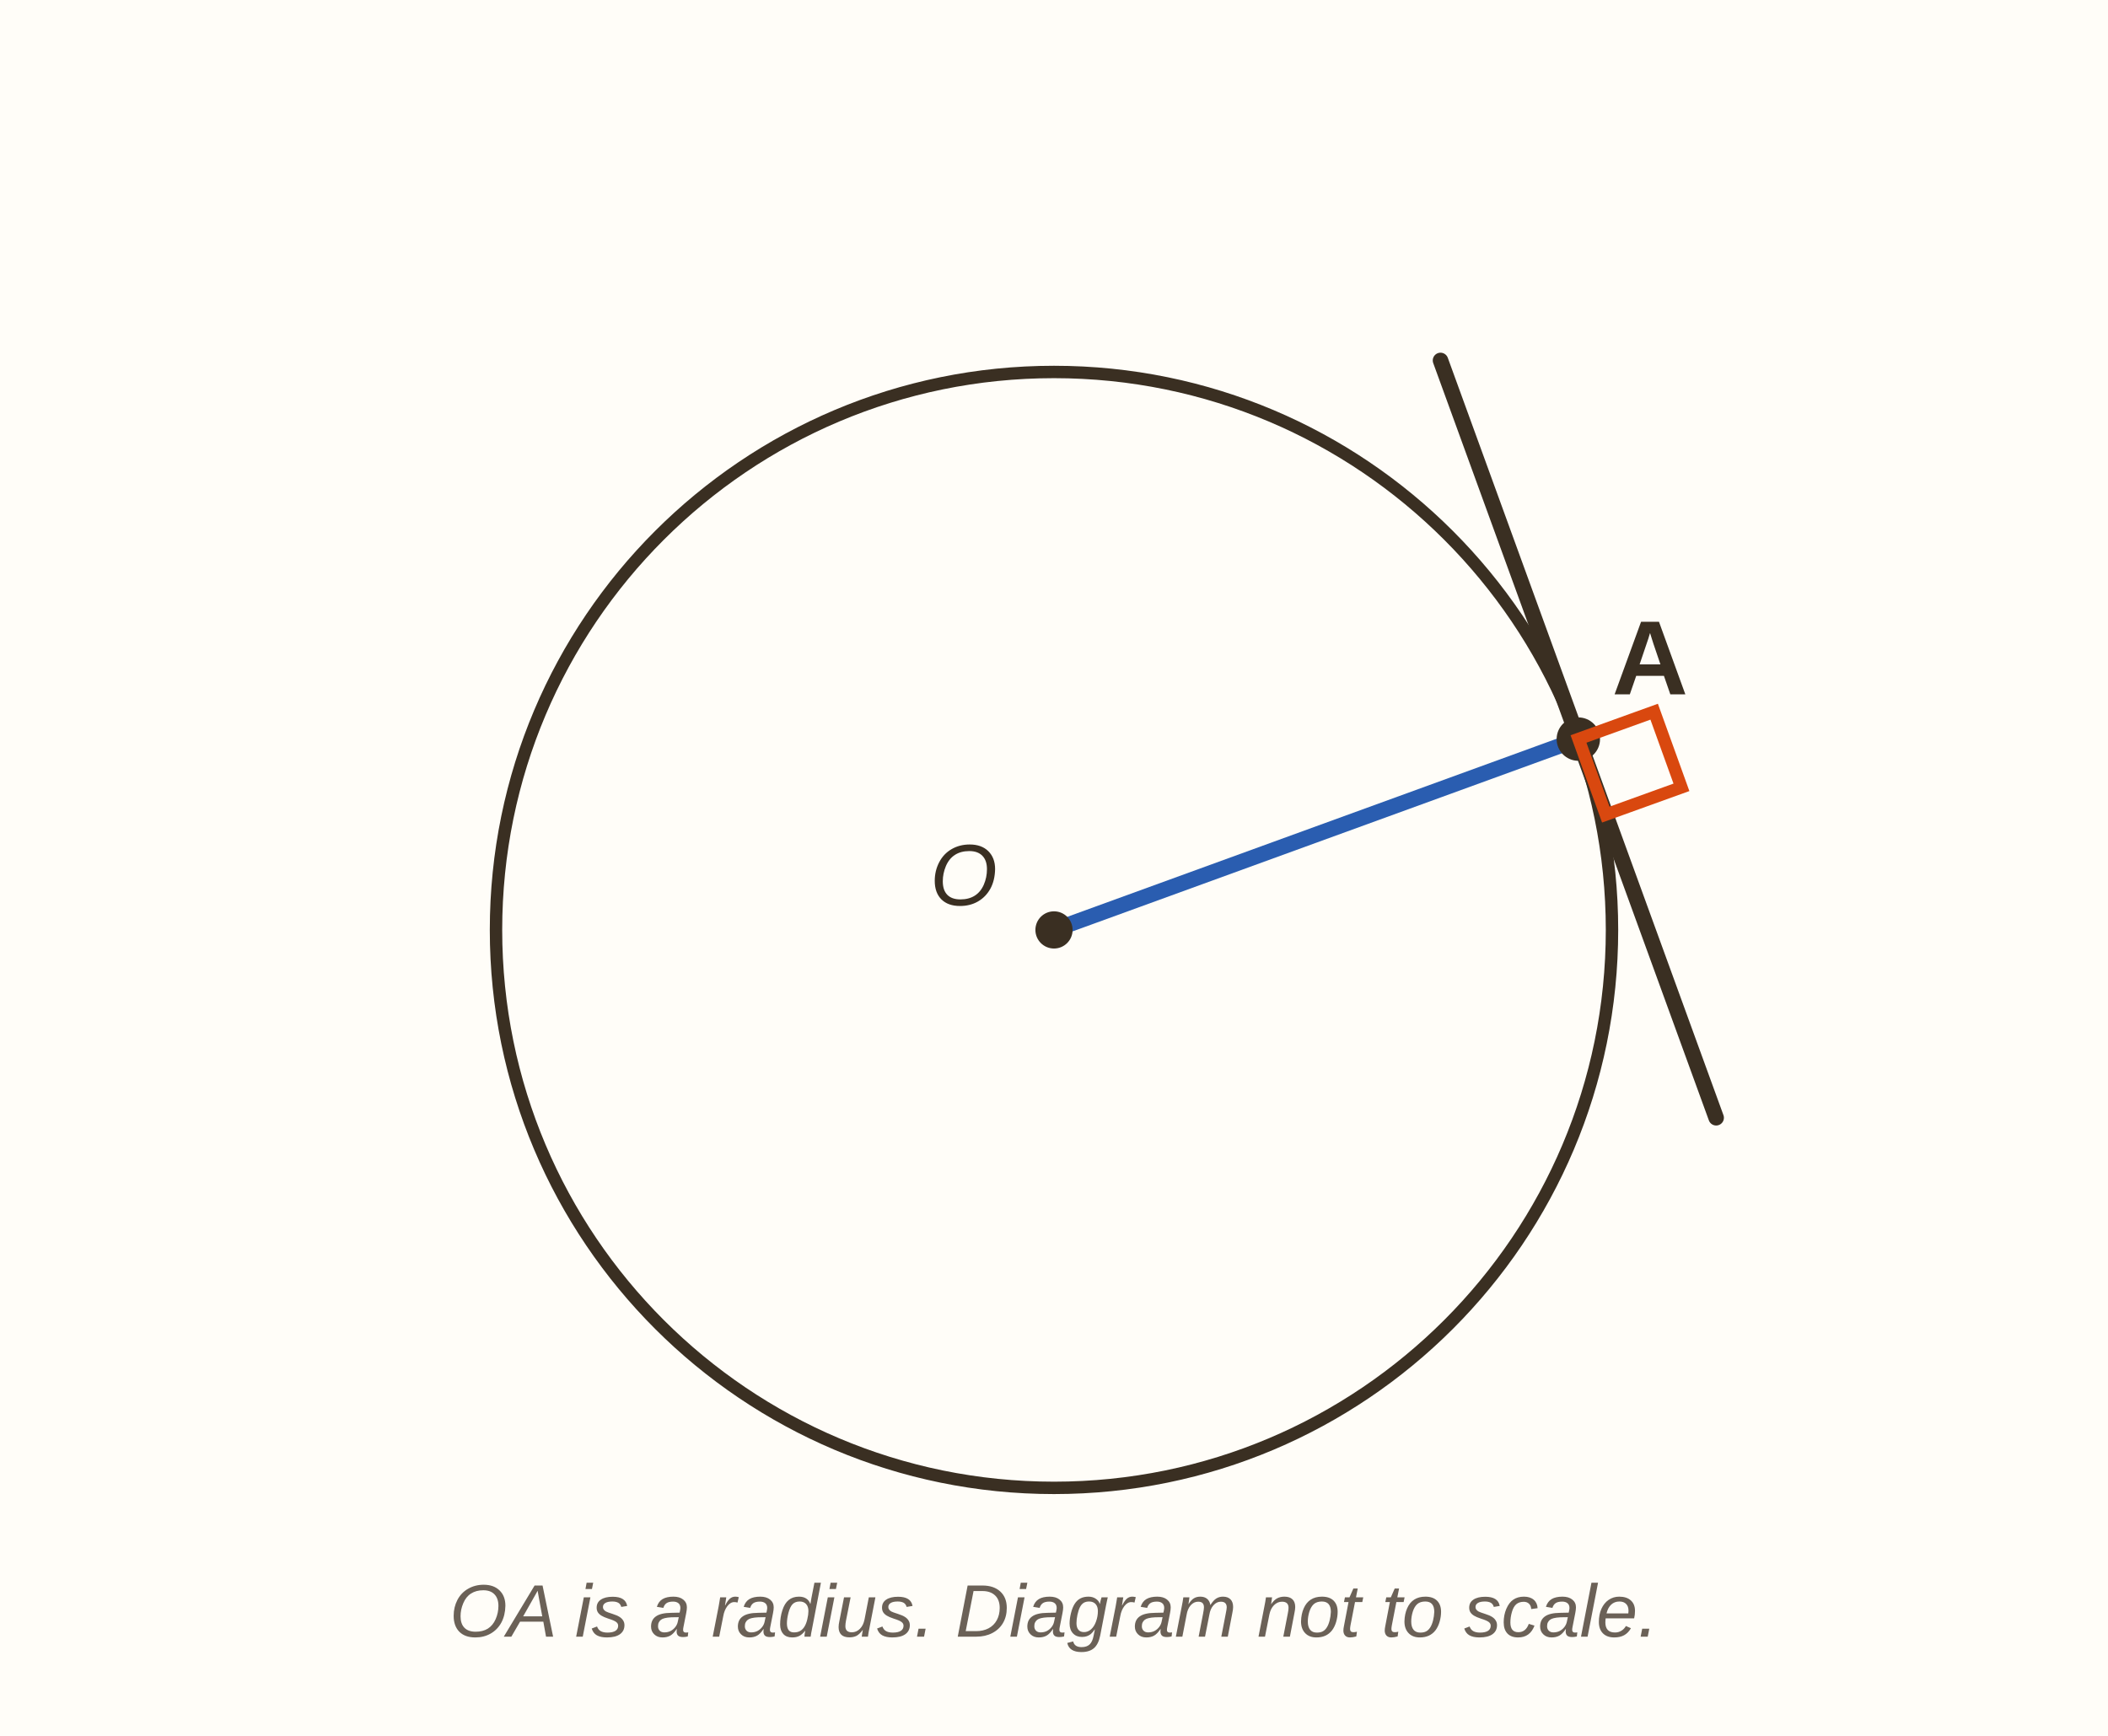
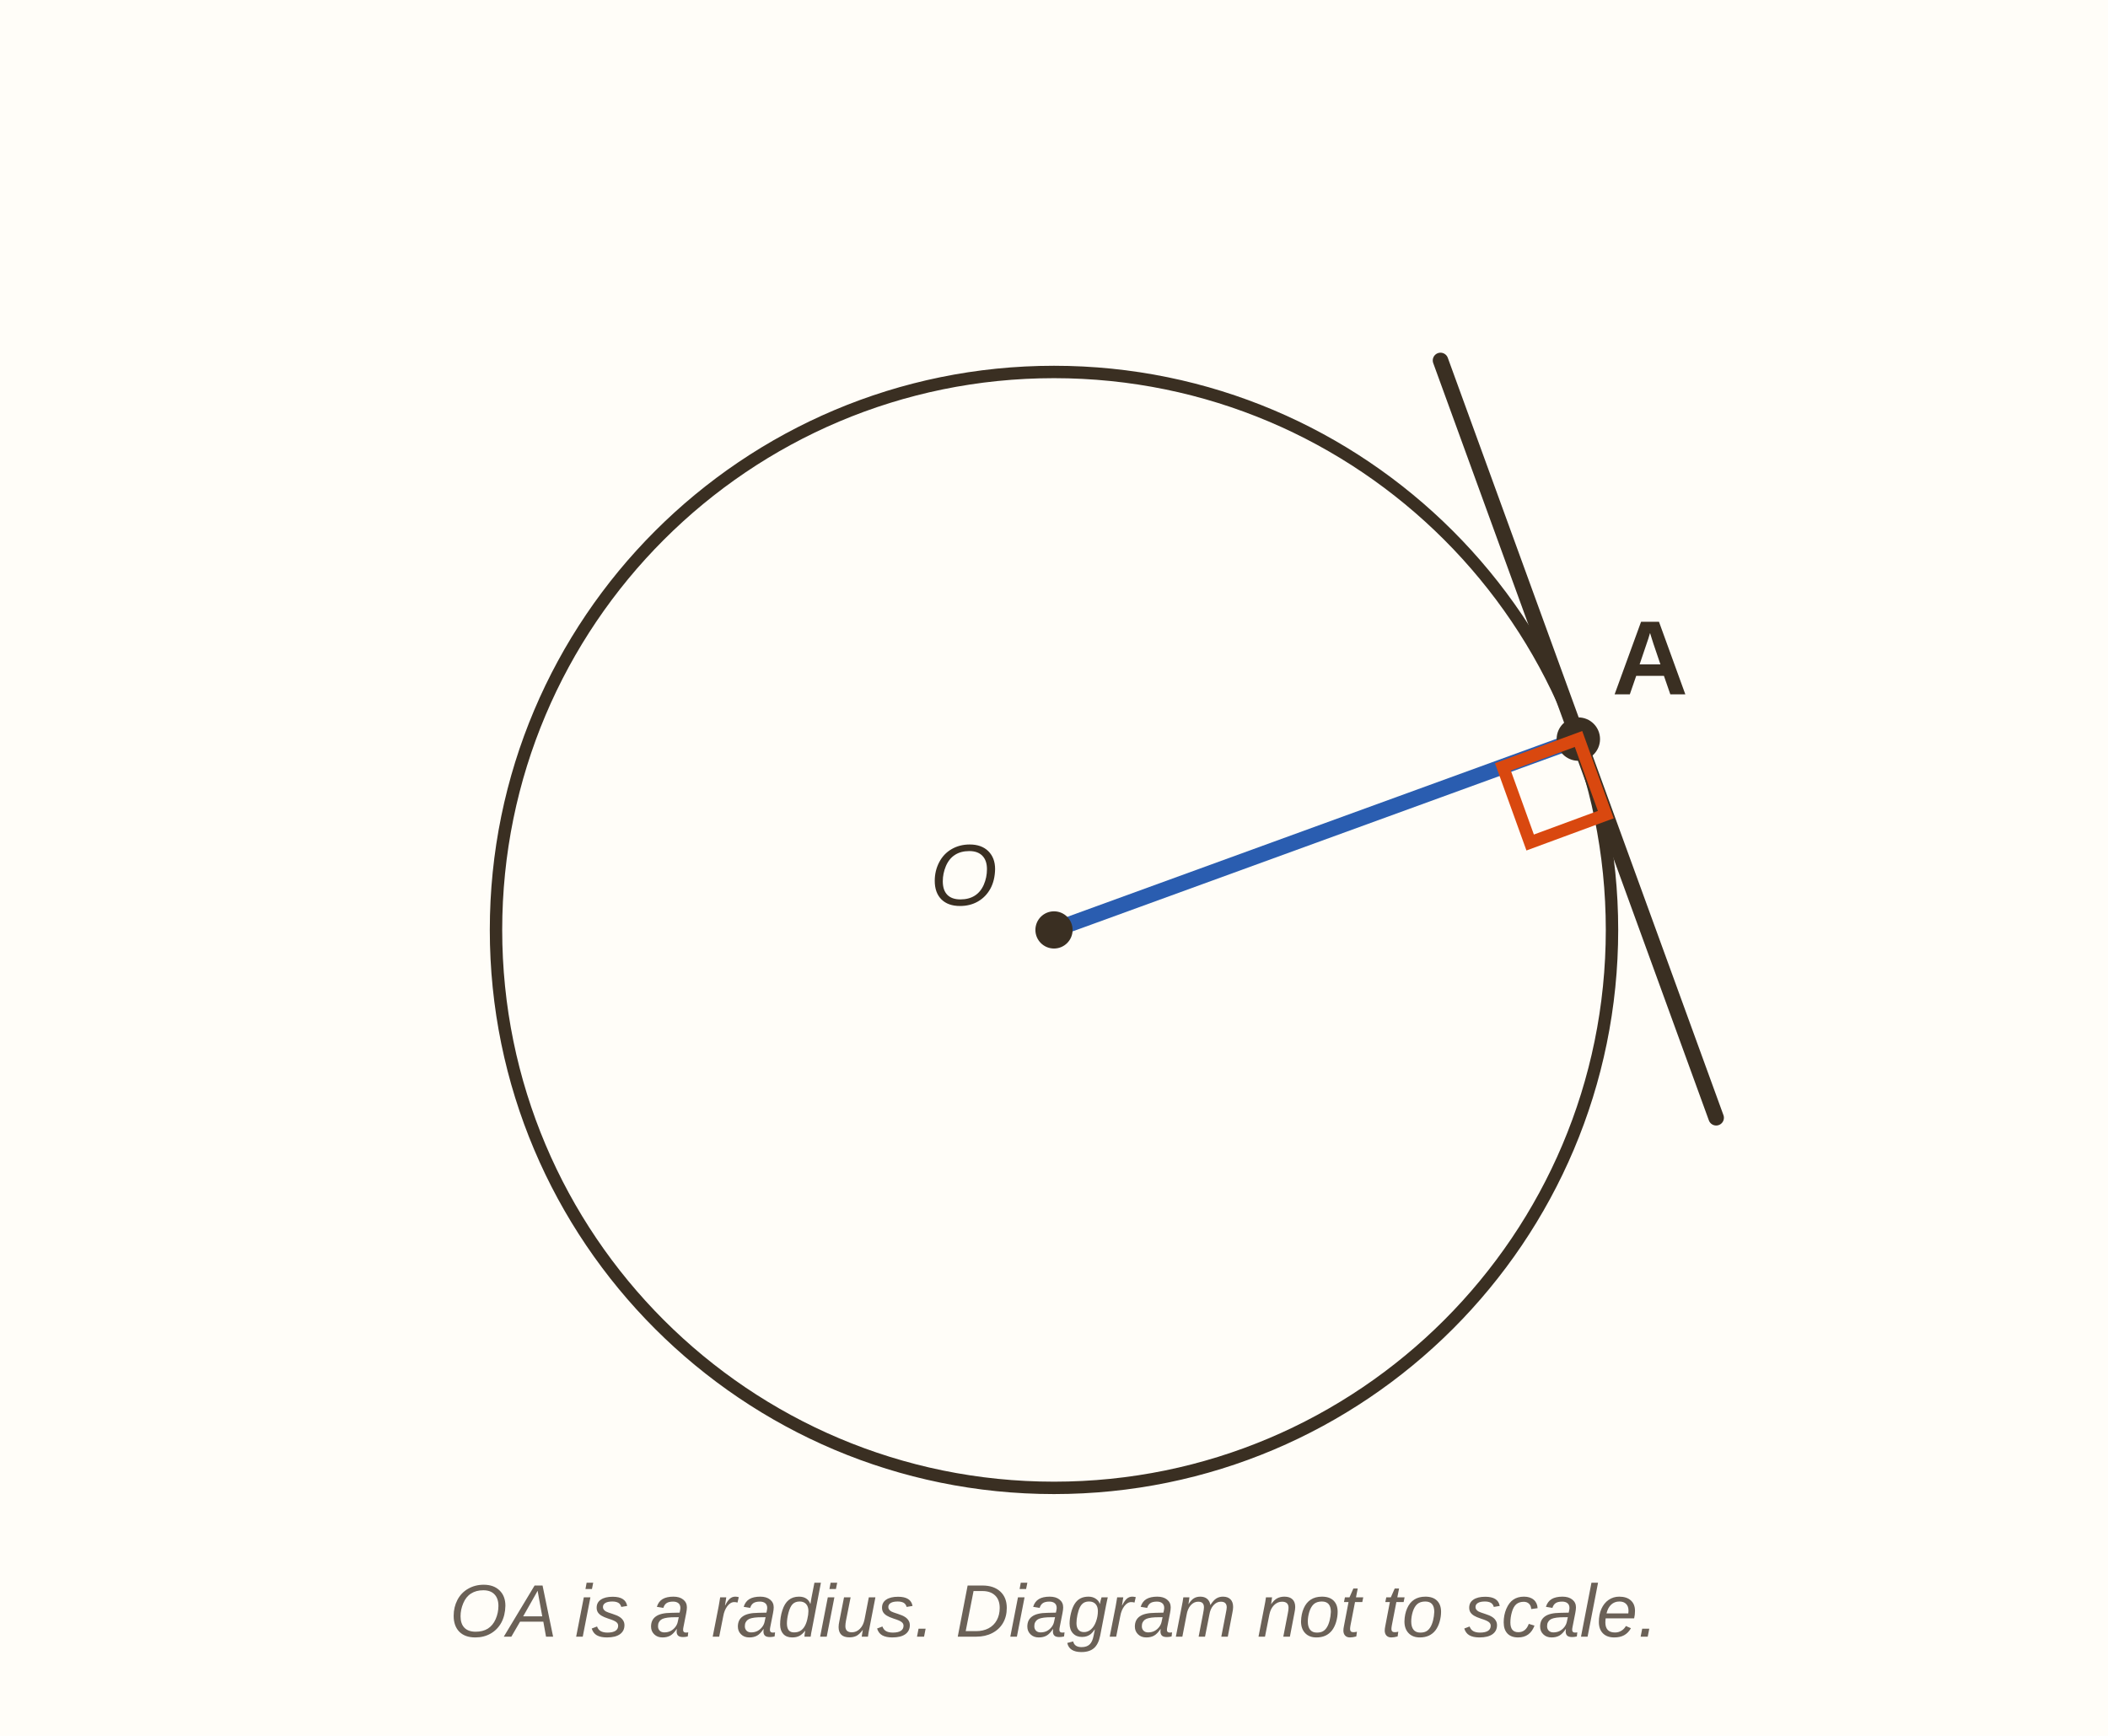
<svg xmlns="http://www.w3.org/2000/svg" viewBox="0 0 340 280" role="img" aria-labelledby="title desc">
  <rect width="340" height="280" fill="#fffdf8" />
  <circle cx="170" cy="150" r="90" fill="none" stroke="#3a2f22" stroke-width="2" />
  <line x1="232.34" y1="58.14" x2="276.80" y2="180.30" stroke="#3a2f22" stroke-width="2.5" stroke-linecap="round" />
  <line x1="170" y1="150" x2="254.57" y2="119.22" stroke="#2a5db0" stroke-width="2.5" stroke-linecap="round" />
  <g fill="#3a2f22">
    <circle cx="170" cy="150" r="3" />
    <circle cx="254.57" cy="119.22" r="3.5" />
  </g>
  <g fill="#3a2f22" font-family="Arial, sans-serif" font-size="17" font-weight="700">
    <text x="150" y="146" font-size="14" font-weight="400" font-style="italic">O</text>
    <text x="260" y="112">A</text>
  </g>
-   <path d="M254.6 119.2 L266.8 114.8 L271.2 127.0 L259.0 131.4 Z" fill="none" stroke="#d9480f" stroke-width="2" />
+   <path d="M254.6 119.2 L242.4 123.7 L246.8 135.9 L259.0 131.4 Z" fill="none" stroke="#d9480f" stroke-width="2" />
  <text x="170" y="264" text-anchor="middle" fill="#6b6157" font-family="Arial, sans-serif" font-size="12" font-style="italic">OA is a radius. Diagram not to scale.</text>
</svg>
